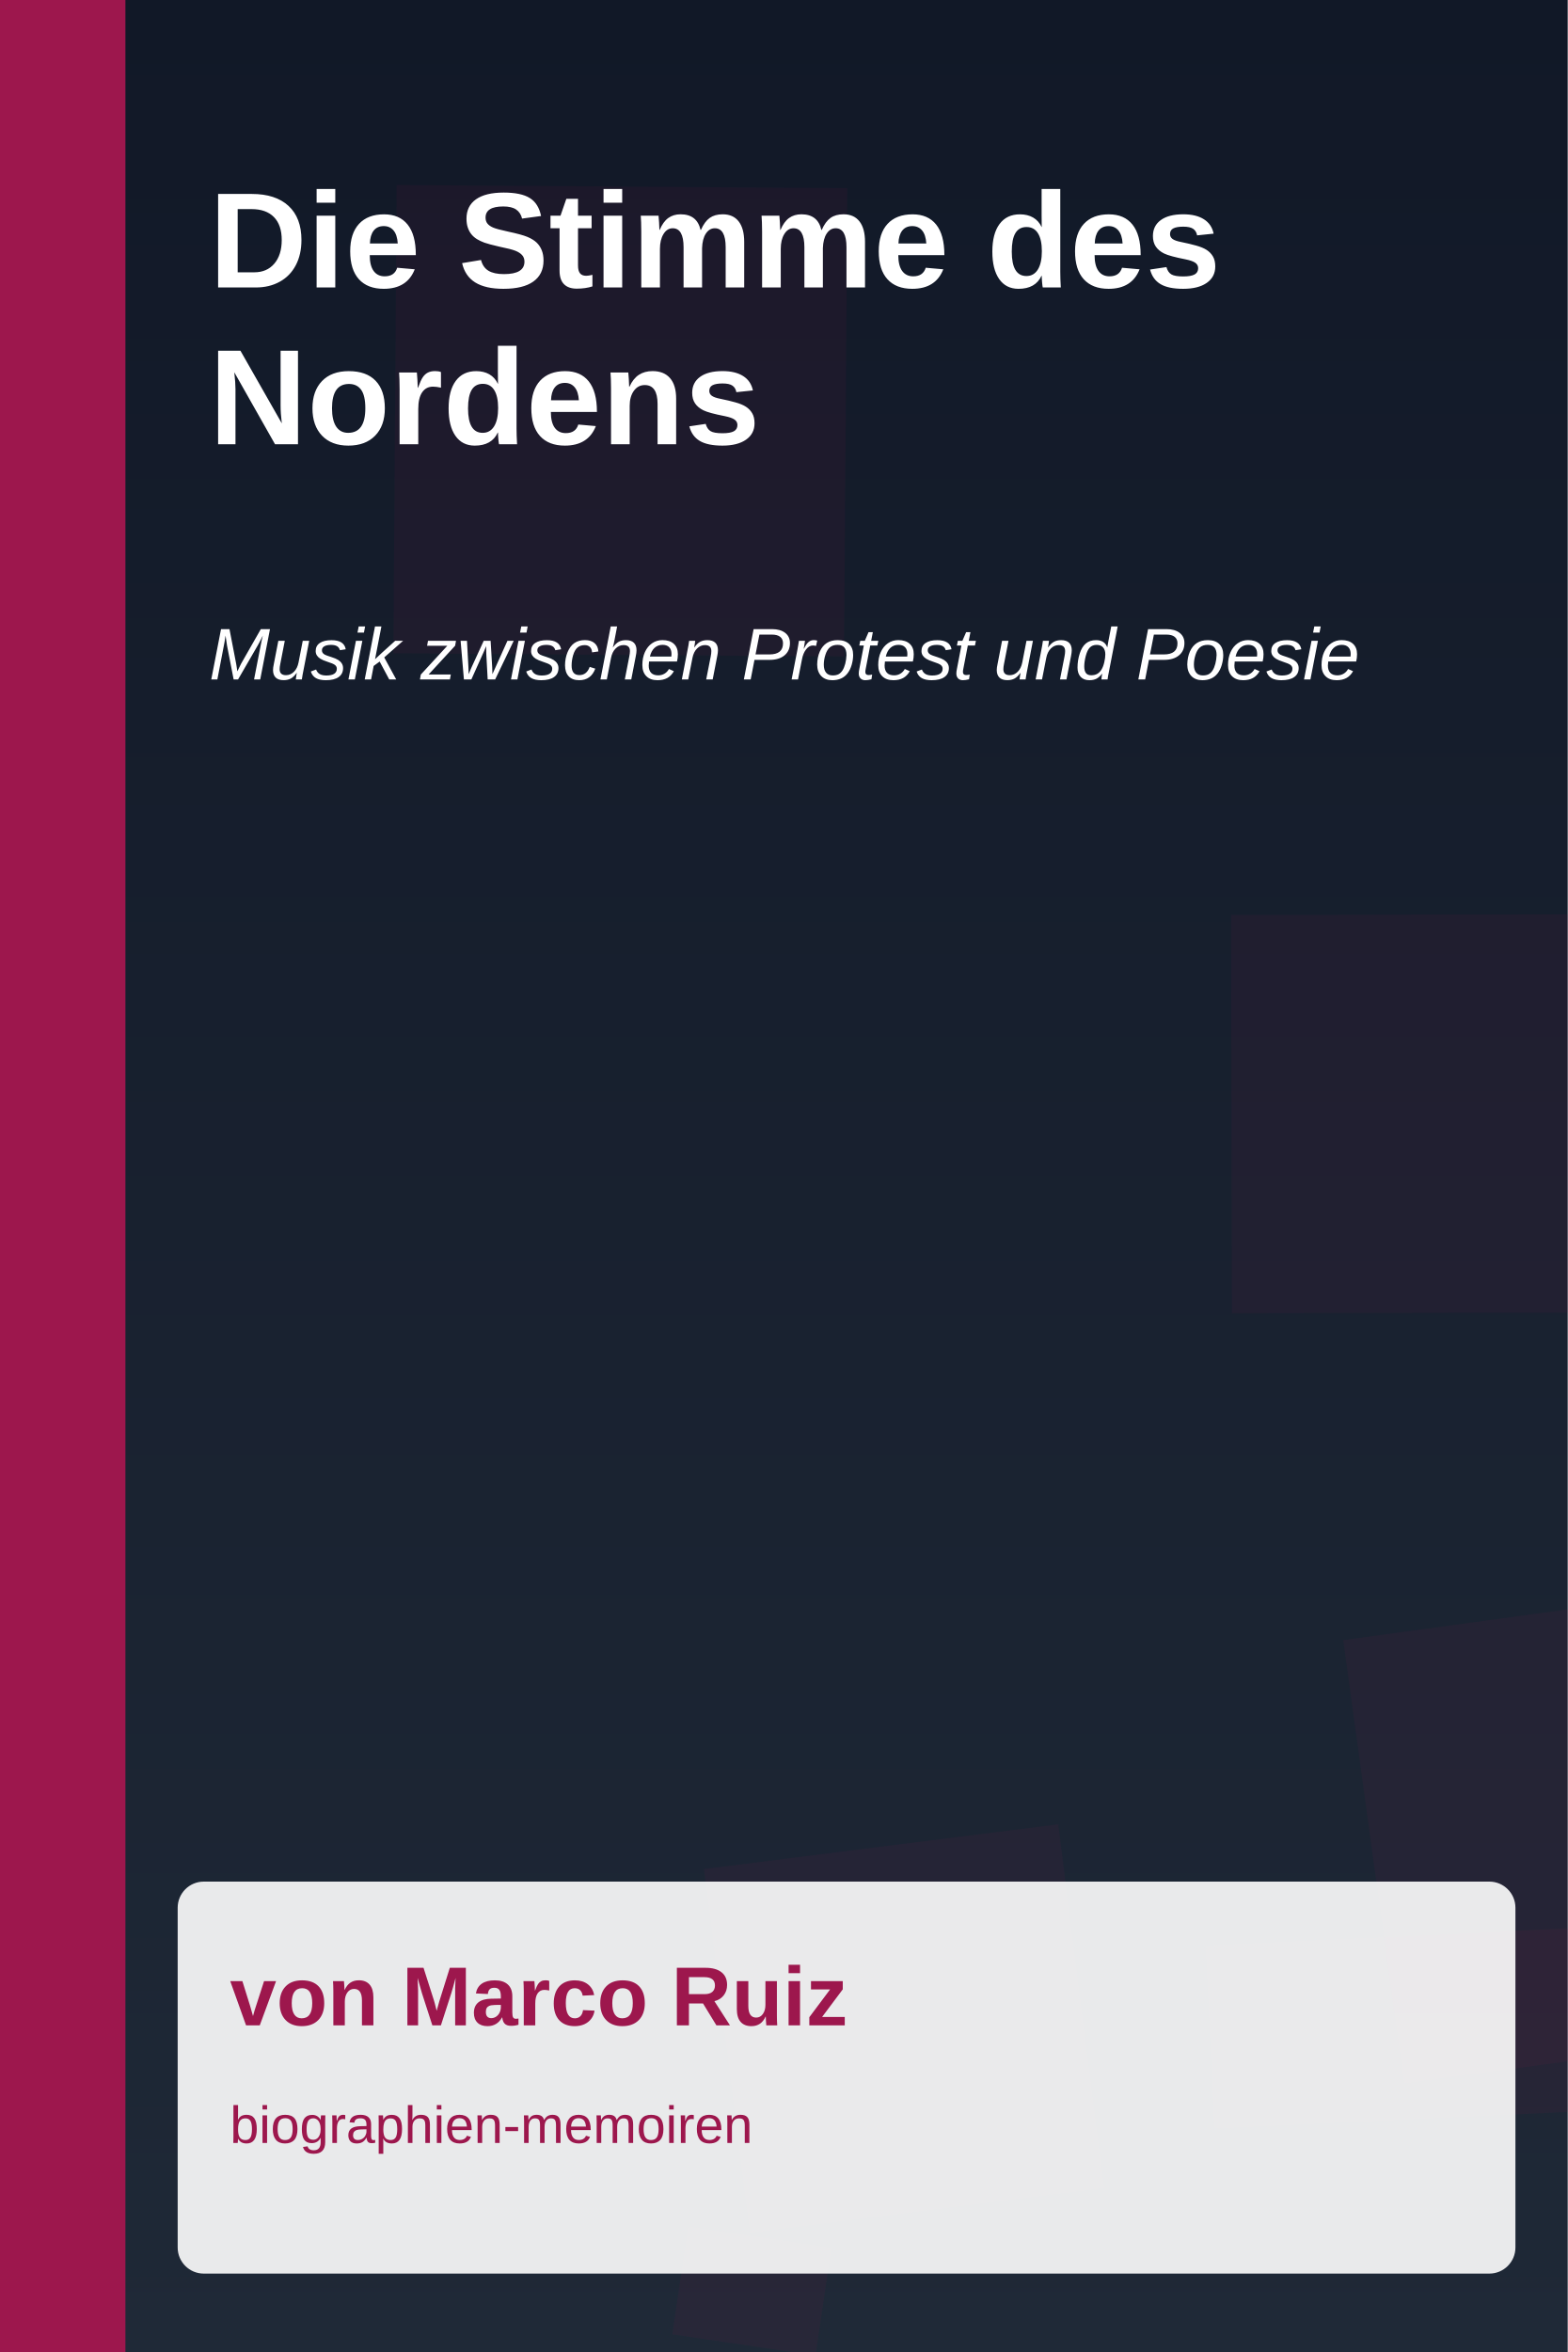
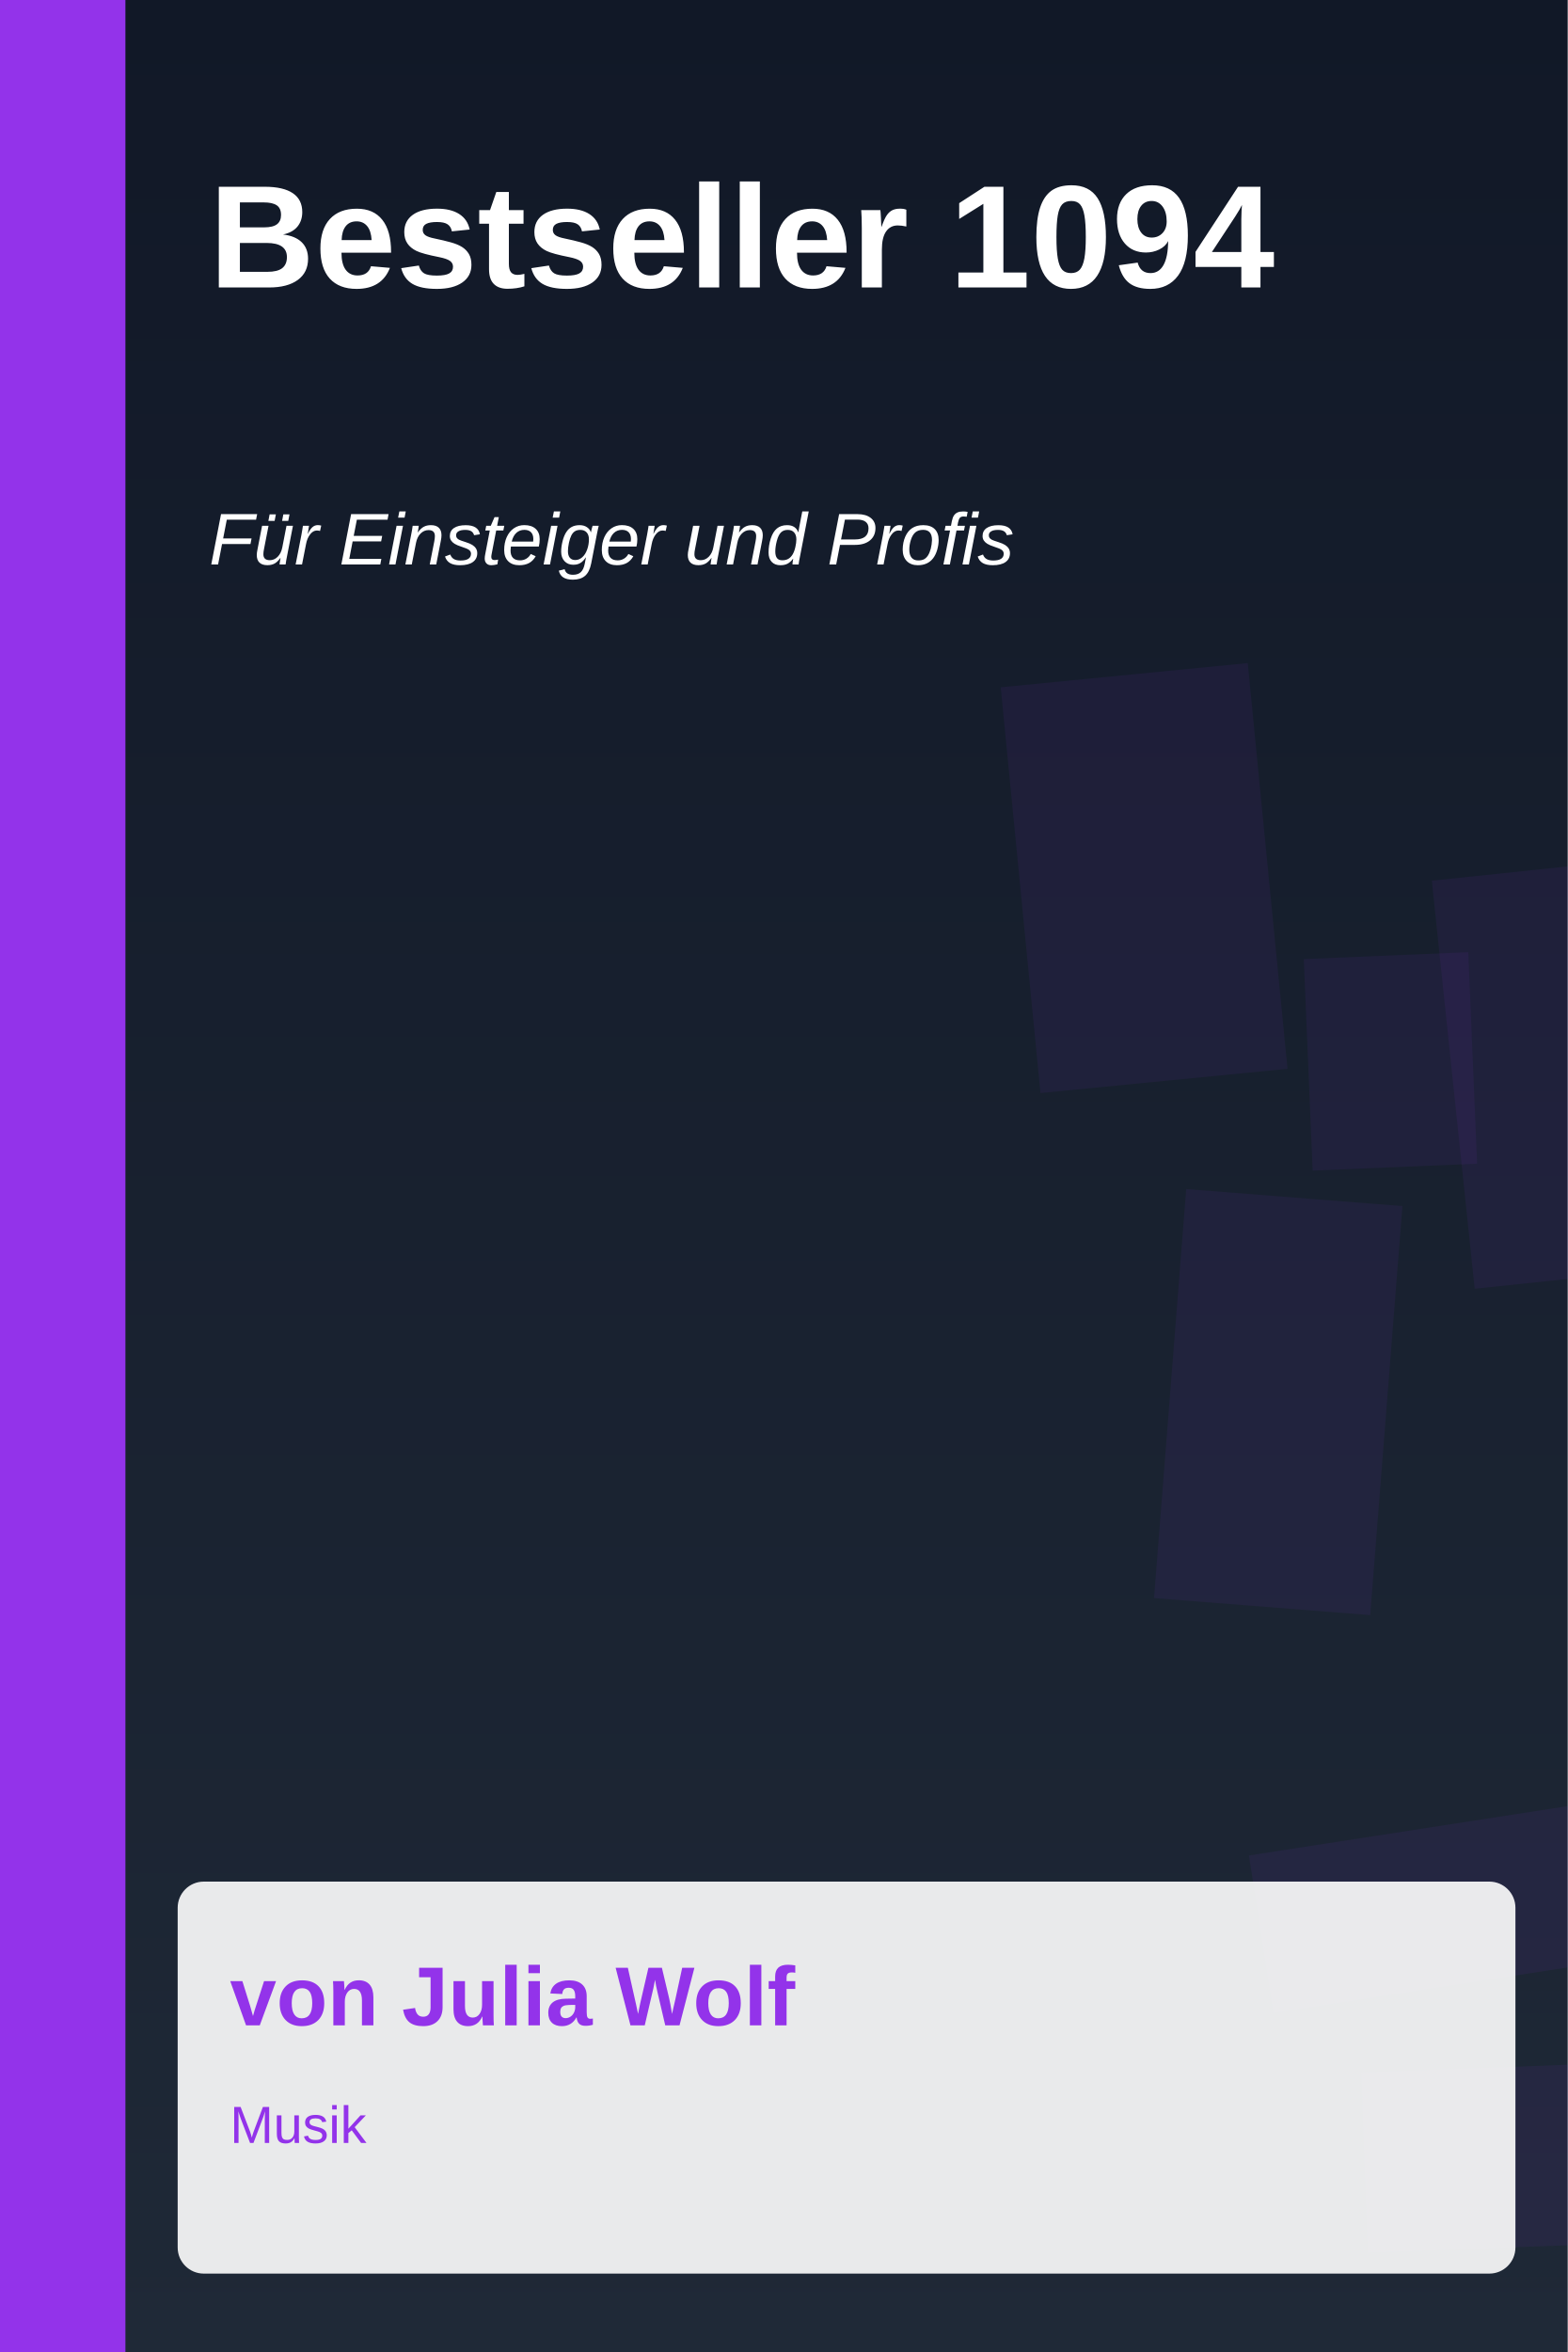
<svg xmlns="http://www.w3.org/2000/svg" width="600" height="900">
  <defs>
    <linearGradient id="bg" x1="0" y="0" x2="0" y2="1">
      <stop offset="0%" stop-color="#111827" />
      <stop offset="100%" stop-color="#1F2937" />
    </linearGradient>
  </defs>
  <rect width="600" height="900" fill="url(#bg)" />
-   <rect x="461.4" y="744.4" width="151.9" height="70.2" fill="#9D174D" fill-opacity="0.07" transform="rotate(-2.7 461.4 744.4)" />
-   <rect x="471.2" y="350.1" width="142.3" height="152.4" fill="#9D174D" fill-opacity="0.07" transform="rotate(-0.1 471.2 350.1)" />
-   <rect x="269.4" y="715.2" width="136.7" height="140.3" fill="#9D174D" fill-opacity="0.07" transform="rotate(-7.2 269.4 715.2)" />
-   <rect x="263.4" y="852.0" width="55.4" height="41.7" fill="#9D174D" fill-opacity="0.07" transform="rotate(8.4 263.4 852.0)" />
-   <rect x="514.1" y="627.6" width="178.3" height="171.3" fill="#9D174D" fill-opacity="0.07" transform="rotate(-7.8 514.1 627.6)" />
-   <rect x="151.8" y="70.8" width="172.5" height="179.2" fill="#9D174D" fill-opacity="0.07" transform="rotate(0.4 151.8 70.8)" />
-   <rect x="0" y="0" width="48" height="900" fill="#9D174D" />
+   <rect x="548" y="337" width="154" height="157" fill="#9333EA" fill-opacity="0.07" transform="rotate(-6 548 337)" />
+   <rect x="521" y="793" width="137" height="69" fill="#9333EA" fill-opacity="0.07" transform="rotate(-2.1 521 793)" />
+   <rect x="383" y="263" width="95" height="156" fill="#9333EA" fill-opacity="0.07" transform="rotate(-5.6 383 263)" />
+   <rect x="499" y="367" width="63" height="81" fill="#9333EA" fill-opacity="0.07" transform="rotate(-2.4 499 367)" />
+   <rect x="454" y="455" width="83" height="157" fill="#9333EA" fill-opacity="0.07" transform="rotate(4.5 454 455)" />
+   <rect x="478" y="710" width="164" height="61" fill="#9333EA" fill-opacity="0.07" transform="rotate(-8.8 478 710)" />
+   <rect x="0" y="0" width="48" height="900" fill="#9333EA" />
  <g font-family="Arial, sans-serif" fill="white">
-     <text x="80" y="110" font-size="52" font-weight="700">Die Stimme des</text>
-     <text x="80" y="170" font-size="52" font-weight="700">Nordens</text>
-     <text x="80" y="260" font-size="28" font-style="italic">Musik zwischen Protest und Poesie</text>
+     <text x="80" y="110" font-size="56" font-weight="700">Bestseller 1094</text>
+     <text x="80" y="216" font-size="28" font-style="italic">Für Einsteiger und Profis</text>
  </g>
  <rect x="68" y="720" width="512" height="150" rx="10" fill="rgba(255,255,255,0.9)" />
-   <text x="88" y="775" font-size="32" font-weight="700" fill="#9D174D" font-family="Arial, sans-serif">von Marco Ruiz</text>
-   <text x="88" y="820" font-size="20" fill="#9D174D" font-family="Arial, sans-serif">biographien-memoiren</text>
+   <text x="88" y="775" font-size="32" font-weight="700" fill="#9333EA" font-family="Arial, sans-serif">von Julia Wolf</text>
+   <text x="88" y="820" font-size="20" fill="#9333EA" font-family="Arial, sans-serif">Musik</text>
</svg>
